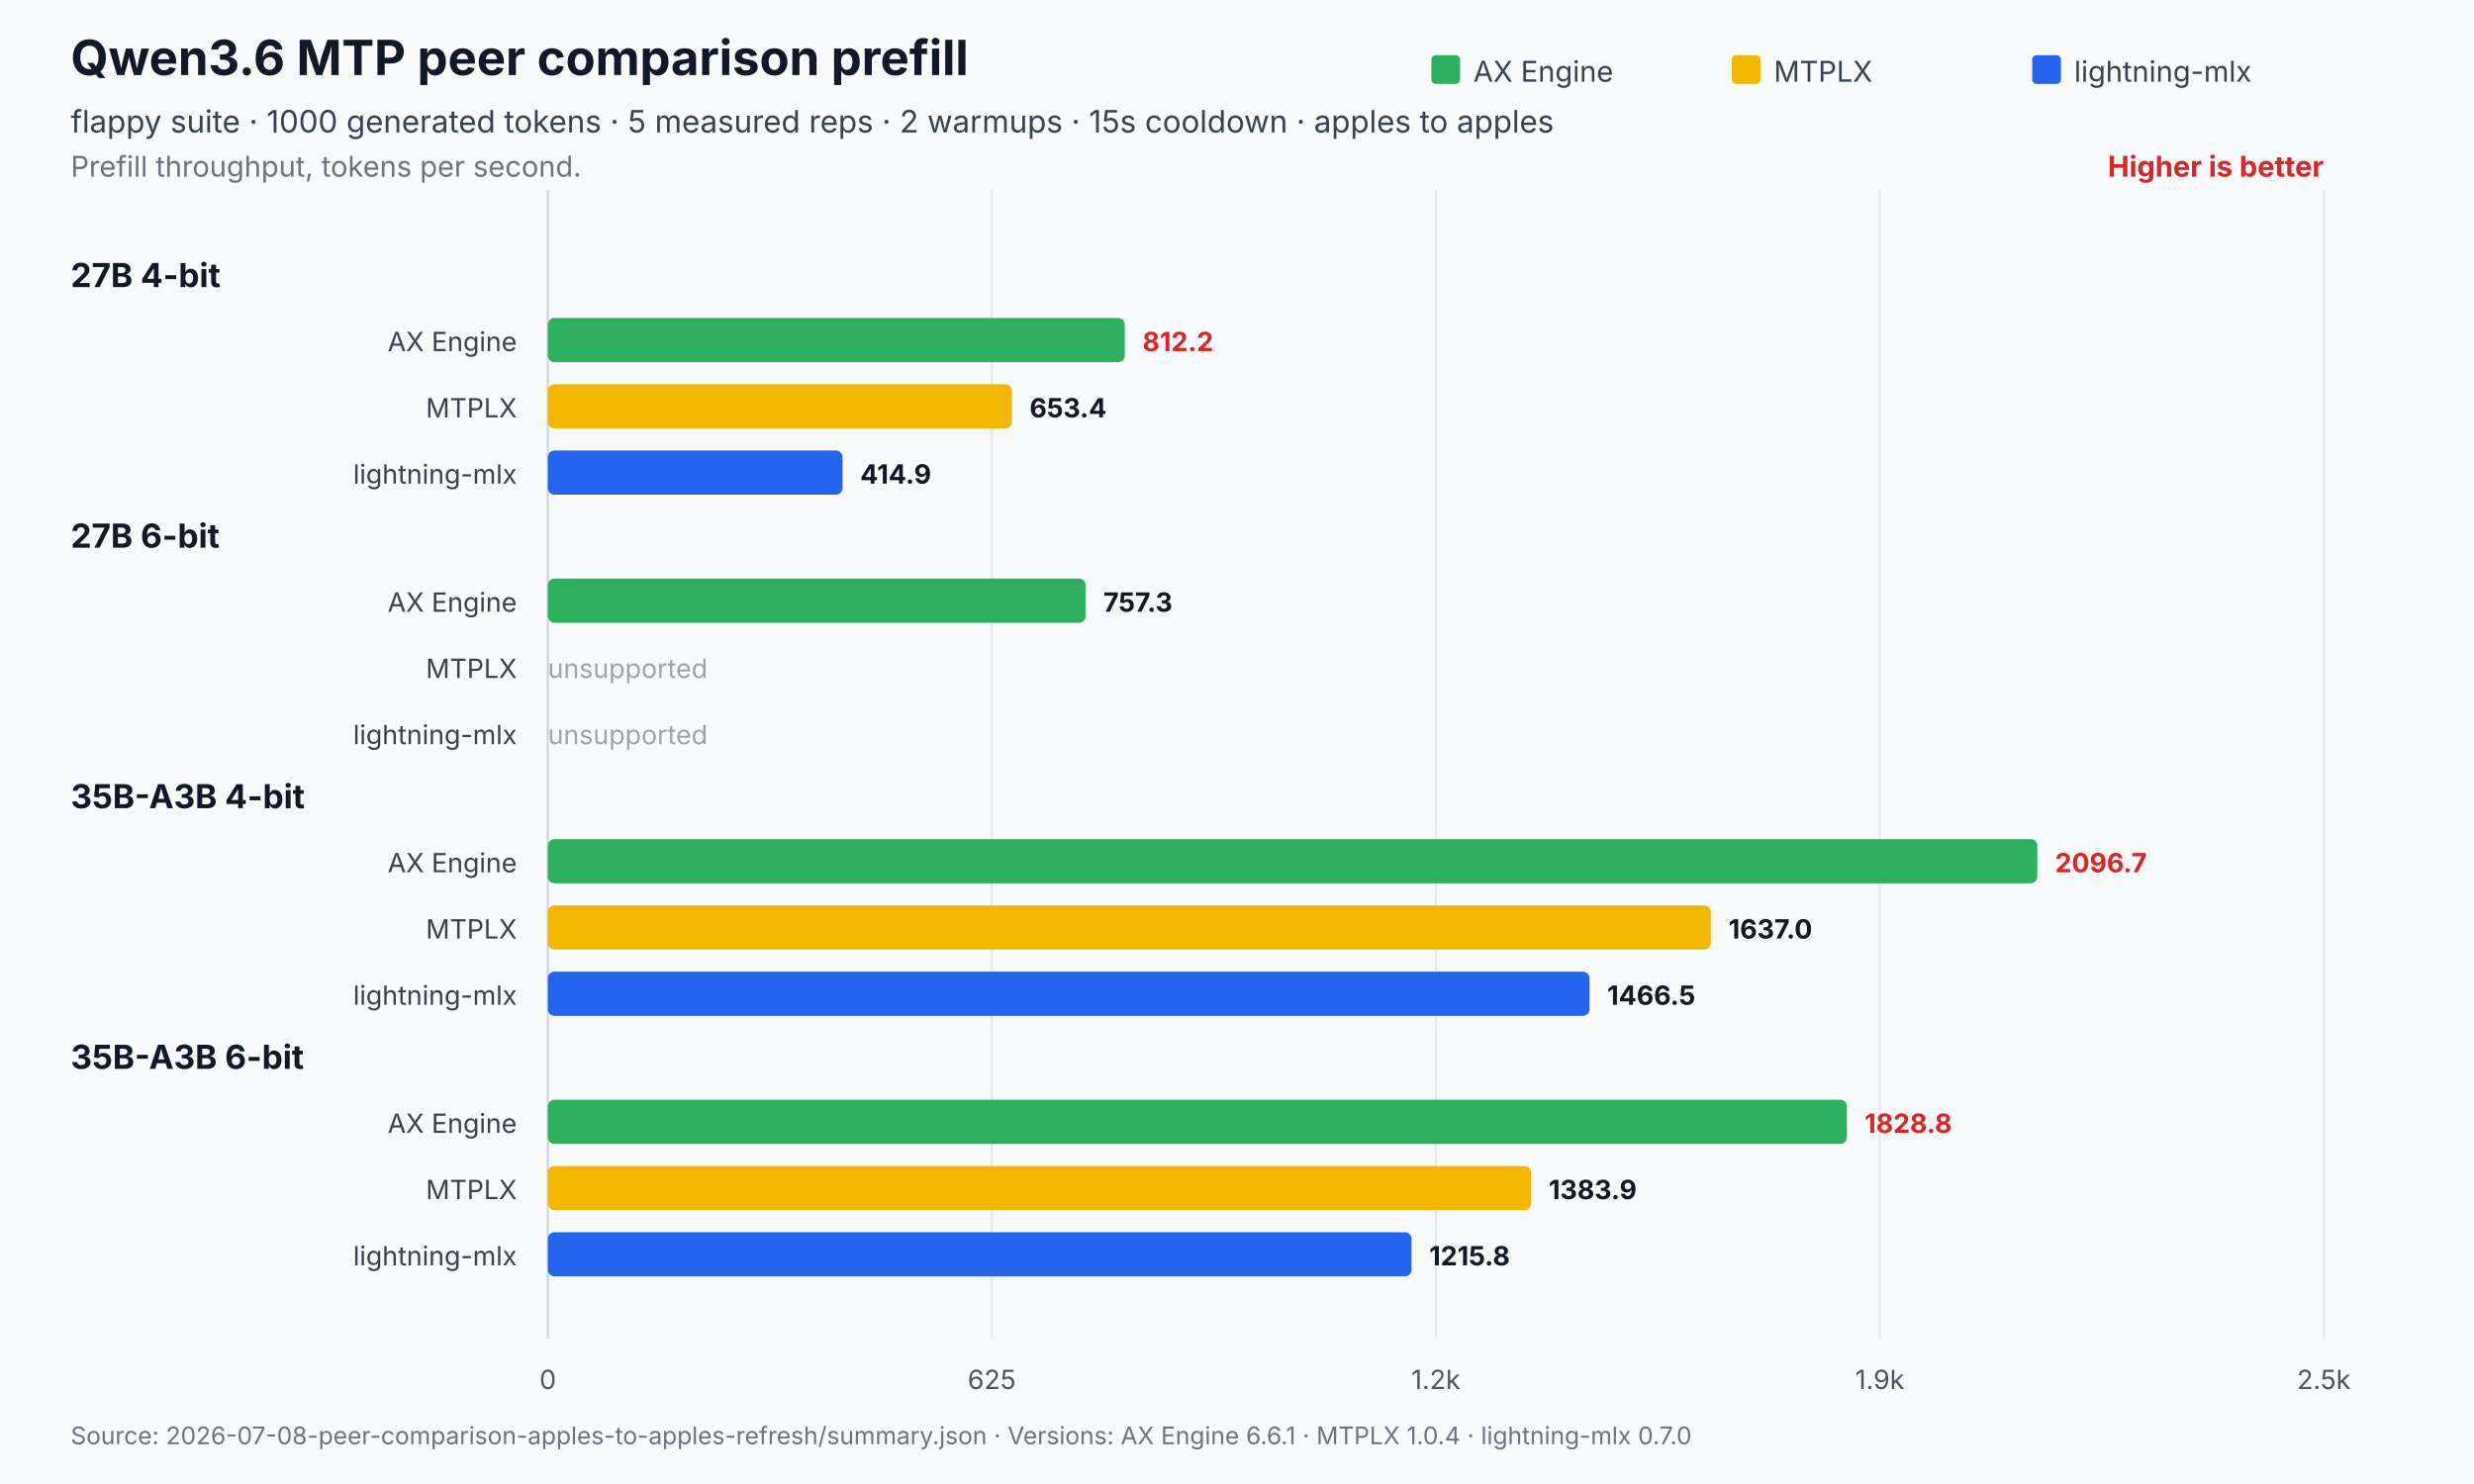
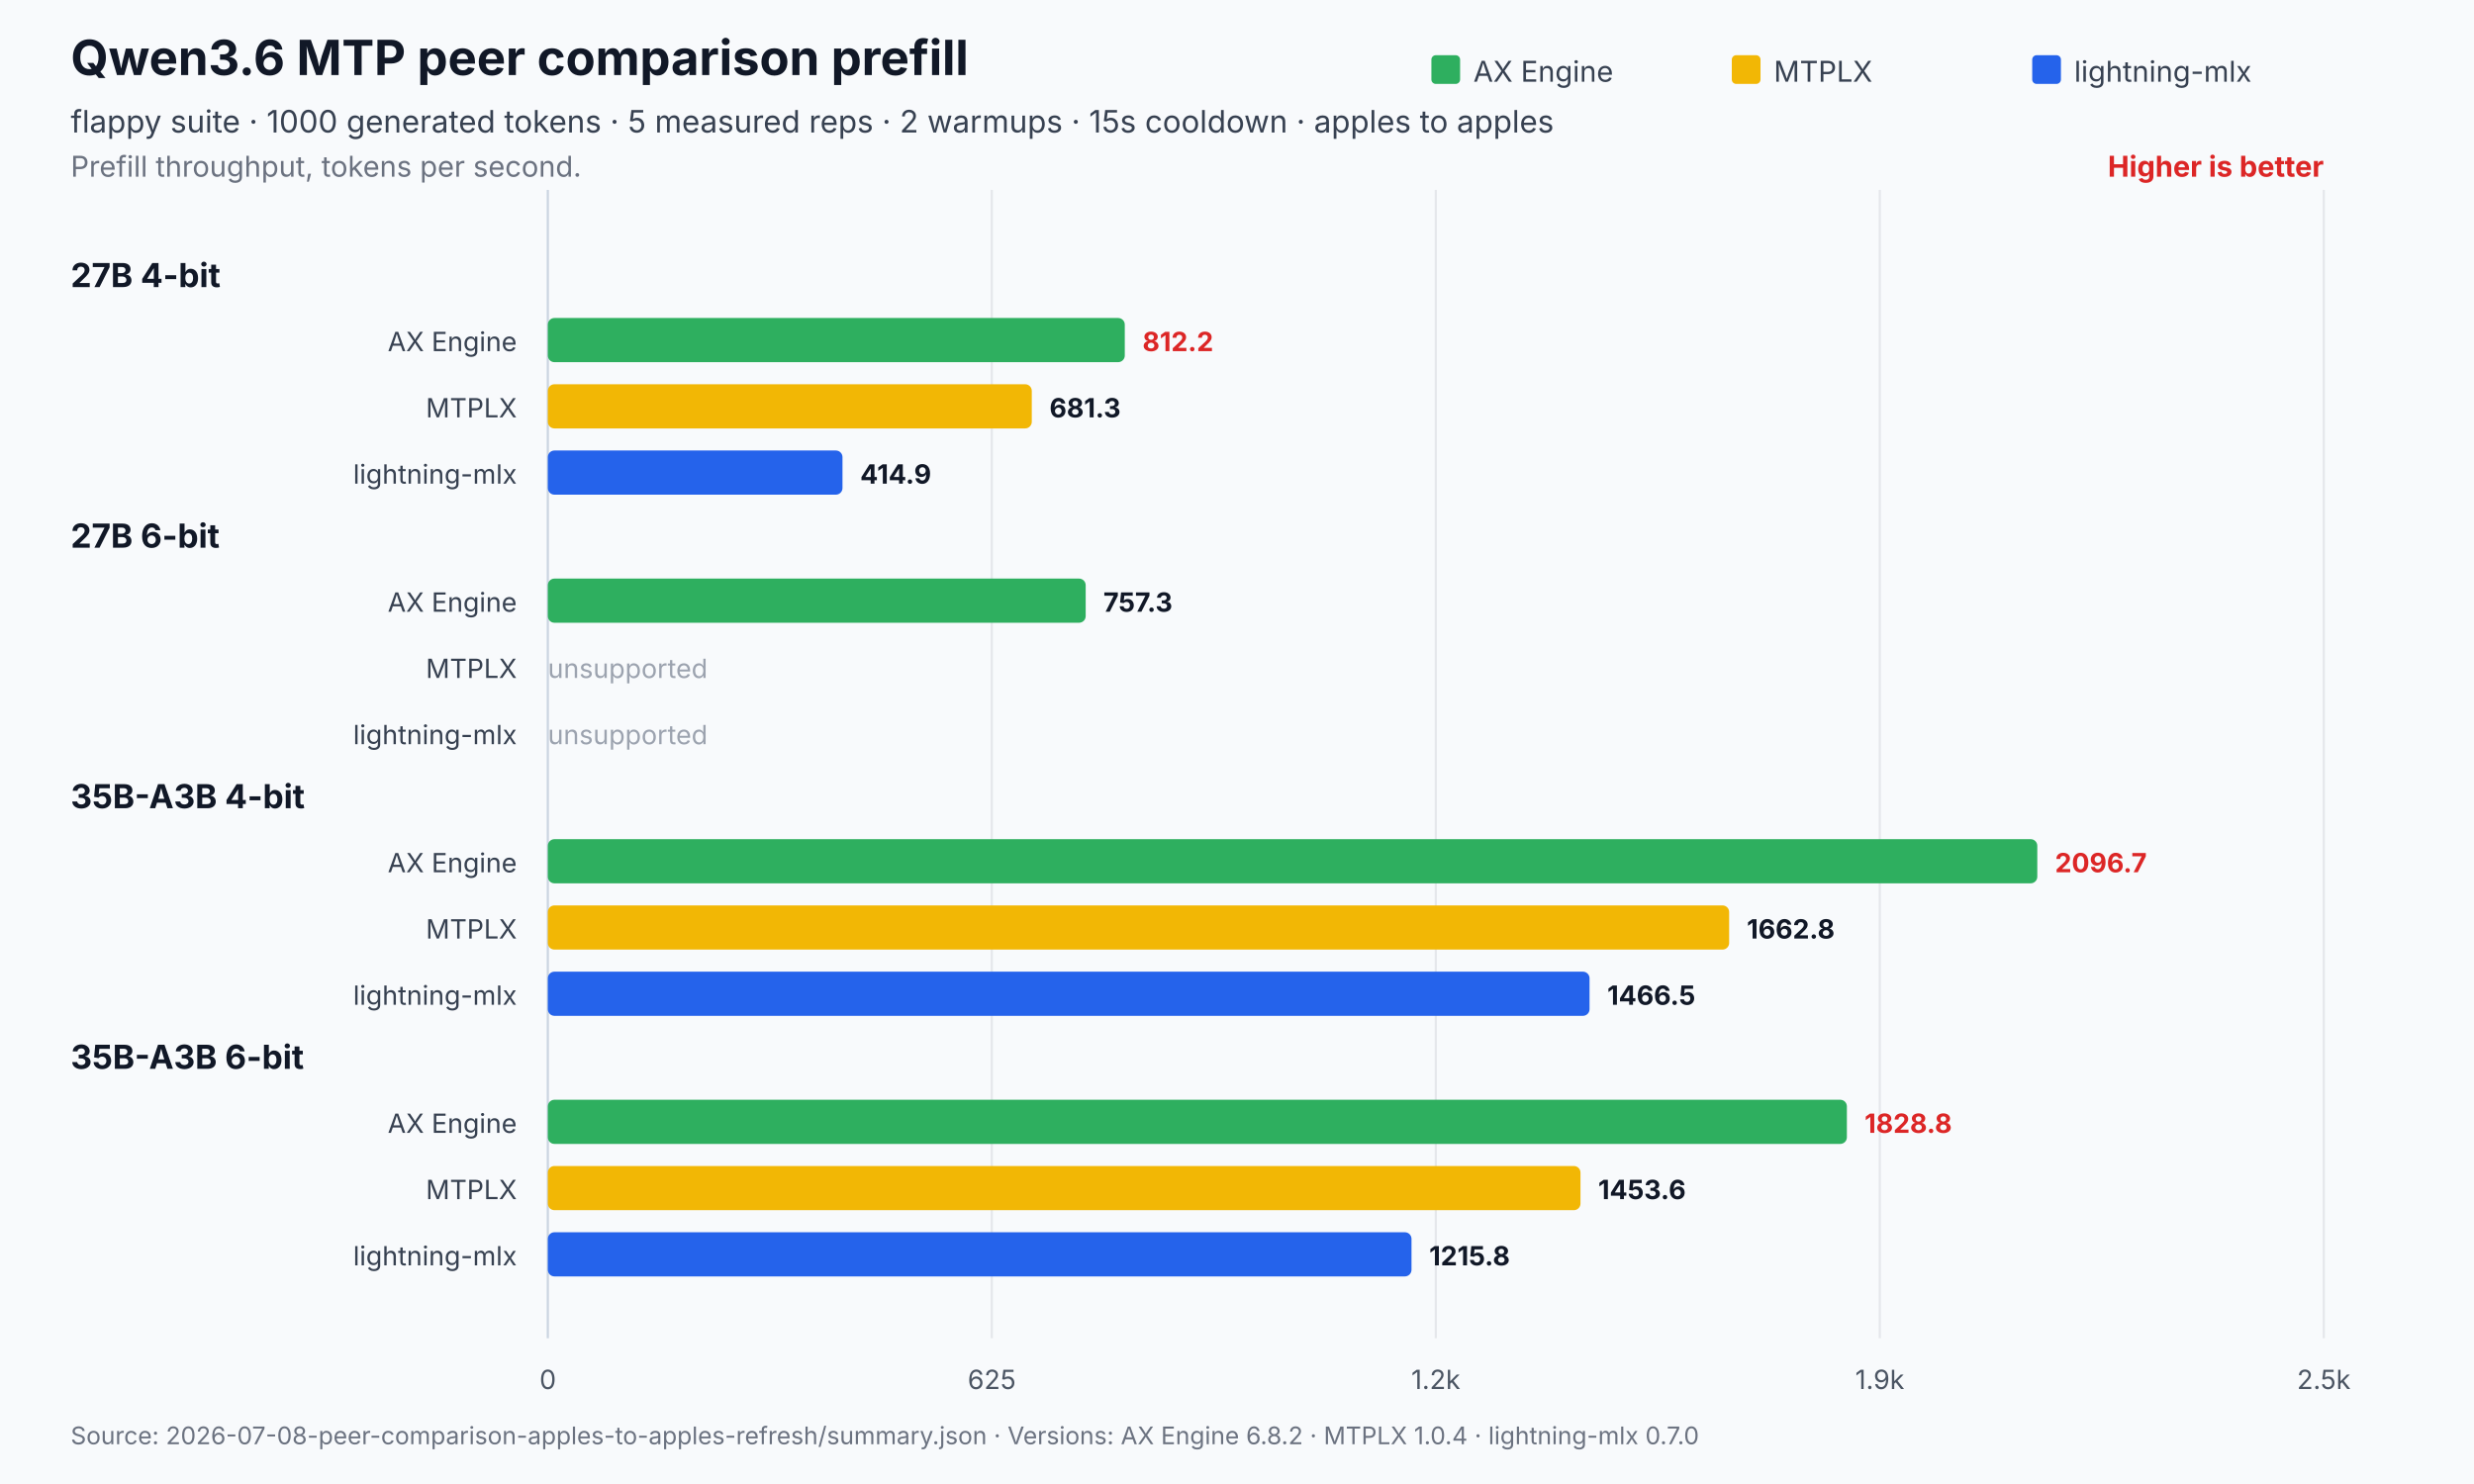
<svg xmlns="http://www.w3.org/2000/svg" width="1120" height="672" viewBox="0 0 1120 672" role="img" aria-labelledby="title desc">
  <rect width="1120" height="672" fill="#f8fafc" />
  <text x="32" y="34" font-family="Inter,Segoe UI,Arial,sans-serif" font-size="22" font-weight="700" fill="#111827">Qwen3.6 MTP peer comparison prefill</text>
  <text x="32" y="60" font-family="Inter,Segoe UI,Arial,sans-serif" font-size="14" fill="#374151">flappy suite · 1000 generated tokens · 5 measured reps · 2 warmups · 15s cooldown · apples to apples</text>
  <text x="32" y="80" font-family="Inter,Segoe UI,Arial,sans-serif" font-size="13" fill="#6b7280">Prefill throughput, tokens per second.</text>
  <text x="1052.0" y="80" text-anchor="end" font-family="Inter,Segoe UI,Arial,sans-serif" font-size="13" font-weight="700" fill="#dc2626">Higher is better</text>
  <line x1="248.0" y1="86.0" x2="248.0" y2="606" stroke="#cbd5e1" stroke-width="1" />
  <text x="248.0" y="629" text-anchor="middle" font-family="Inter,Segoe UI,Arial,sans-serif" font-size="12" fill="#4b5563">0</text>
  <line x1="449.0" y1="86.0" x2="449.0" y2="606" stroke="#e5e7eb" stroke-width="1" />
  <text x="449.0" y="629" text-anchor="middle" font-family="Inter,Segoe UI,Arial,sans-serif" font-size="12" fill="#4b5563">625</text>
  <line x1="650.0" y1="86.0" x2="650.0" y2="606" stroke="#e5e7eb" stroke-width="1" />
  <text x="650.0" y="629" text-anchor="middle" font-family="Inter,Segoe UI,Arial,sans-serif" font-size="12" fill="#4b5563">1.2k</text>
  <line x1="851.0" y1="86.0" x2="851.0" y2="606" stroke="#e5e7eb" stroke-width="1" />
  <text x="851.0" y="629" text-anchor="middle" font-family="Inter,Segoe UI,Arial,sans-serif" font-size="12" fill="#4b5563">1.9k</text>
  <line x1="1052.0" y1="86.0" x2="1052.0" y2="606" stroke="#e5e7eb" stroke-width="1" />
  <text x="1052.0" y="629" text-anchor="middle" font-family="Inter,Segoe UI,Arial,sans-serif" font-size="12" fill="#4b5563">2.5k</text>
  <rect x="648.0" y="25" width="13" height="13" rx="2" fill="#2eaf5f" />
  <text x="667.0" y="37" font-family="Inter,Segoe UI,Arial,sans-serif" font-size="13" fill="#374151">AX Engine</text>
  <rect x="784.0" y="25" width="13" height="13" rx="2" fill="#f2b705" />
  <text x="803.0" y="37" font-family="Inter,Segoe UI,Arial,sans-serif" font-size="13" fill="#374151">MTPLX</text>
  <rect x="920.0" y="25" width="13" height="13" rx="2" fill="#2563eb" />
  <text x="939.0" y="37" font-family="Inter,Segoe UI,Arial,sans-serif" font-size="13" fill="#374151">lightning-mlx</text>
  <text x="32" y="130.0" font-family="Inter,Segoe UI,Arial,sans-serif" font-size="15" font-weight="700" fill="#111827">27B 4-bit</text>
  <text x="234.0" y="159.0" text-anchor="end" font-family="Inter,Segoe UI,Arial,sans-serif" font-size="12" fill="#374151">AX Engine</text>
  <rect x="248.0" y="144.0" width="261.2" height="20.0" rx="3" fill="#2eaf5f" opacity="1" />
  <text x="517.2" y="159.0" font-family="Inter,Segoe UI,Arial,sans-serif" font-size="12" font-weight="700" fill="#dc2626">812.2</text>
  <text x="234.0" y="189.0" text-anchor="end" font-family="Inter,Segoe UI,Arial,sans-serif" font-size="12" fill="#374151">MTPLX</text>
-   <rect x="248.0" y="174.0" width="210.1" height="20.0" rx="3" fill="#f2b705" opacity="1" />
-   <text x="466.1" y="189.0" font-family="Inter,Segoe UI,Arial,sans-serif" font-size="12" font-weight="700" fill="#111827">653.4</text>
+   <rect x="248.0" y="174.0" width="219.1" height="20.0" rx="3" fill="#f2b705" opacity="1" />
+   <text x="475.1" y="189.0" font-family="Inter,Segoe UI,Arial,sans-serif" font-size="12" font-weight="700" fill="#111827">681.3</text>
  <text x="234.0" y="219.0" text-anchor="end" font-family="Inter,Segoe UI,Arial,sans-serif" font-size="12" fill="#374151">lightning-mlx</text>
  <rect x="248.0" y="204.0" width="133.4" height="20.0" rx="3" fill="#2563eb" opacity="1" />
  <text x="389.4" y="219.0" font-family="Inter,Segoe UI,Arial,sans-serif" font-size="12" font-weight="700" fill="#111827">414.9</text>
  <text x="32" y="248.0" font-family="Inter,Segoe UI,Arial,sans-serif" font-size="15" font-weight="700" fill="#111827">27B 6-bit</text>
  <text x="234.0" y="277.0" text-anchor="end" font-family="Inter,Segoe UI,Arial,sans-serif" font-size="12" fill="#374151">AX Engine</text>
  <rect x="248.0" y="262.0" width="243.5" height="20.0" rx="3" fill="#2eaf5f" opacity="1" />
  <text x="499.5" y="277.0" font-family="Inter,Segoe UI,Arial,sans-serif" font-size="12" font-weight="700" fill="#111827">757.3</text>
  <text x="234.0" y="307.0" text-anchor="end" font-family="Inter,Segoe UI,Arial,sans-serif" font-size="12" fill="#374151">MTPLX</text>
  <text x="248.0" y="307.0" font-family="Inter,Segoe UI,Arial,sans-serif" font-size="12" fill="#9ca3af">unsupported</text>
  <text x="234.0" y="337.0" text-anchor="end" font-family="Inter,Segoe UI,Arial,sans-serif" font-size="12" fill="#374151">lightning-mlx</text>
  <text x="248.0" y="337.0" font-family="Inter,Segoe UI,Arial,sans-serif" font-size="12" fill="#9ca3af">unsupported</text>
  <text x="32" y="366.0" font-family="Inter,Segoe UI,Arial,sans-serif" font-size="15" font-weight="700" fill="#111827">35B-A3B 4-bit</text>
  <text x="234.0" y="395.0" text-anchor="end" font-family="Inter,Segoe UI,Arial,sans-serif" font-size="12" fill="#374151">AX Engine</text>
  <rect x="248.0" y="380.0" width="674.3" height="20.0" rx="3" fill="#2eaf5f" opacity="1" />
  <text x="930.3" y="395.0" font-family="Inter,Segoe UI,Arial,sans-serif" font-size="12" font-weight="700" fill="#dc2626">2096.7</text>
  <text x="234.0" y="425.0" text-anchor="end" font-family="Inter,Segoe UI,Arial,sans-serif" font-size="12" fill="#374151">MTPLX</text>
-   <rect x="248.0" y="410.0" width="526.5" height="20.0" rx="3" fill="#f2b705" opacity="1" />
-   <text x="782.5" y="425.0" font-family="Inter,Segoe UI,Arial,sans-serif" font-size="12" font-weight="700" fill="#111827">1637.0</text>
+   <rect x="248.0" y="410.0" width="534.8" height="20.0" rx="3" fill="#f2b705" opacity="1" />
+   <text x="790.8" y="425.0" font-family="Inter,Segoe UI,Arial,sans-serif" font-size="12" font-weight="700" fill="#111827">1662.8</text>
  <text x="234.0" y="455.0" text-anchor="end" font-family="Inter,Segoe UI,Arial,sans-serif" font-size="12" fill="#374151">lightning-mlx</text>
  <rect x="248.0" y="440.0" width="471.6" height="20.0" rx="3" fill="#2563eb" opacity="1" />
  <text x="727.6" y="455.0" font-family="Inter,Segoe UI,Arial,sans-serif" font-size="12" font-weight="700" fill="#111827">1466.5</text>
  <text x="32" y="484.0" font-family="Inter,Segoe UI,Arial,sans-serif" font-size="15" font-weight="700" fill="#111827">35B-A3B 6-bit</text>
  <text x="234.0" y="513.0" text-anchor="end" font-family="Inter,Segoe UI,Arial,sans-serif" font-size="12" fill="#374151">AX Engine</text>
  <rect x="248.0" y="498.0" width="588.1" height="20.0" rx="3" fill="#2eaf5f" opacity="1" />
  <text x="844.1" y="513.0" font-family="Inter,Segoe UI,Arial,sans-serif" font-size="12" font-weight="700" fill="#dc2626">1828.8</text>
  <text x="234.0" y="543.0" text-anchor="end" font-family="Inter,Segoe UI,Arial,sans-serif" font-size="12" fill="#374151">MTPLX</text>
-   <rect x="248.0" y="528.0" width="445.1" height="20.0" rx="3" fill="#f2b705" opacity="1" />
-   <text x="701.1" y="543.0" font-family="Inter,Segoe UI,Arial,sans-serif" font-size="12" font-weight="700" fill="#111827">1383.9</text>
+   <rect x="248.0" y="528.0" width="467.5" height="20.0" rx="3" fill="#f2b705" opacity="1" />
+   <text x="723.5" y="543.0" font-family="Inter,Segoe UI,Arial,sans-serif" font-size="12" font-weight="700" fill="#111827">1453.6</text>
  <text x="234.0" y="573.0" text-anchor="end" font-family="Inter,Segoe UI,Arial,sans-serif" font-size="12" fill="#374151">lightning-mlx</text>
  <rect x="248.0" y="558.0" width="391.0" height="20.0" rx="3" fill="#2563eb" opacity="1" />
  <text x="647.0" y="573.0" font-family="Inter,Segoe UI,Arial,sans-serif" font-size="12" font-weight="700" fill="#111827">1215.8</text>
-   <text x="32" y="654" font-family="Inter,Segoe UI,Arial,sans-serif" font-size="11" fill="#6b7280">Source: 2026-07-08-peer-comparison-apples-to-apples-refresh/summary.json   ·   Versions: AX Engine 6.6.1 · MTPLX 1.0.4 · lightning-mlx 0.7.0</text>
+   <text x="32" y="654" font-family="Inter,Segoe UI,Arial,sans-serif" font-size="11" fill="#6b7280">Source: 2026-07-08-peer-comparison-apples-to-apples-refresh/summary.json   ·   Versions: AX Engine 6.8.2 · MTPLX 1.0.4 · lightning-mlx 0.7.0</text>
</svg>
